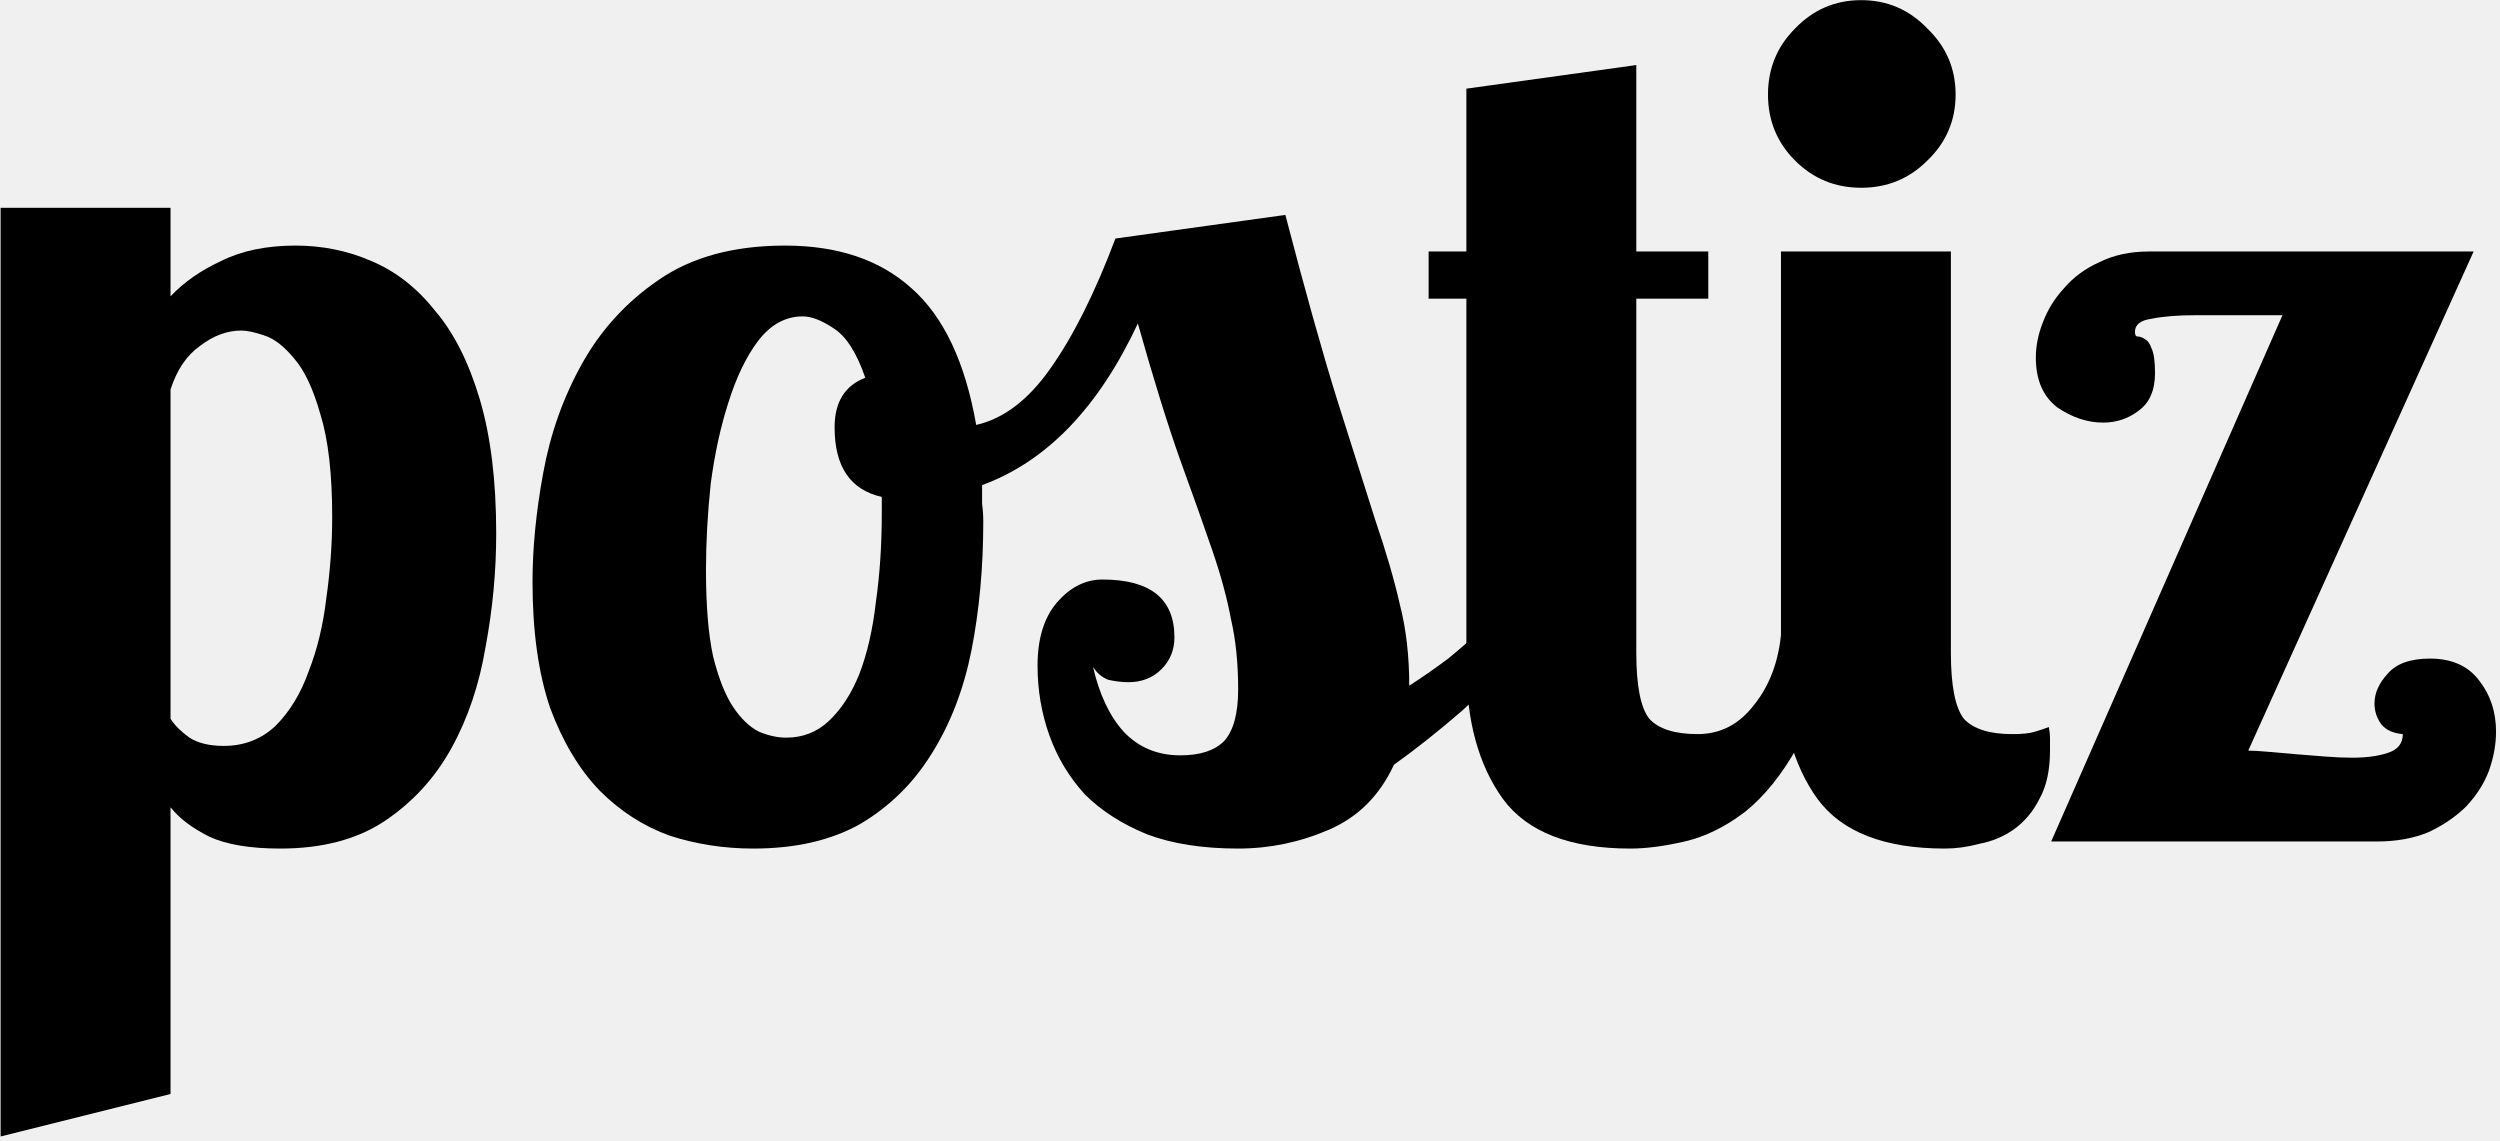
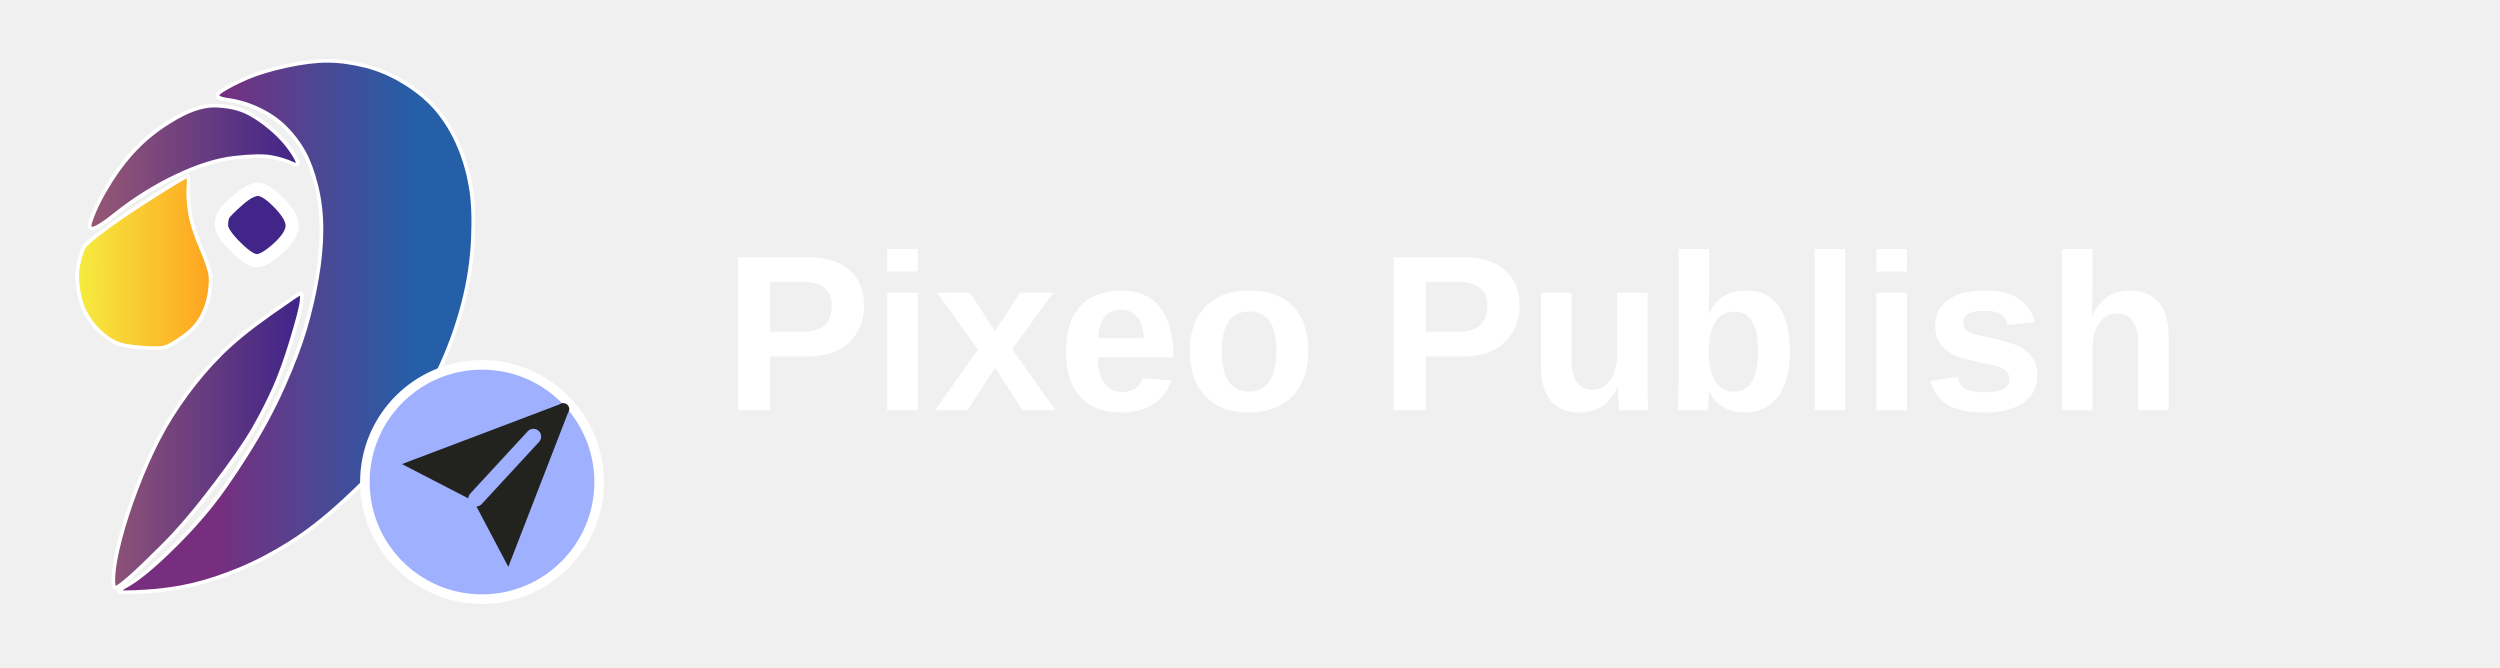
- <svg xmlns="http://www.w3.org/2000/svg" width="366" height="167" viewBox="0 0 366 167" fill="none">
-   <path d="M24.966 30.426V43.383C26.924 41.309 29.4 39.582 32.394 38.2C35.389 36.703 39.016 35.954 43.277 35.954C47.193 35.954 50.878 36.703 54.333 38.2C57.904 39.697 61.013 42.116 63.662 45.456C66.426 48.68 68.614 52.999 70.226 58.412C71.839 63.825 72.645 70.389 72.645 78.105C72.645 83.633 72.127 89.161 71.09 94.689C70.169 100.217 68.499 105.169 66.08 109.546C63.662 113.922 60.38 117.492 56.234 120.256C52.203 122.905 47.136 124.23 41.032 124.23C36.655 124.23 33.2 123.654 30.667 122.502C28.133 121.235 26.233 119.796 24.966 118.183V160.162L0.09 166.381V30.426H24.966ZM32.74 109.2C35.734 109.2 38.268 108.221 40.341 106.264C42.414 104.191 44.026 101.542 45.178 98.317C46.444 95.092 47.308 91.522 47.769 87.607C48.345 83.576 48.633 79.603 48.633 75.687C48.633 69.353 48.057 64.343 46.905 60.657C45.869 56.972 44.602 54.266 43.105 52.538C41.608 50.696 40.11 49.544 38.613 49.083C37.231 48.623 36.137 48.392 35.331 48.392C33.258 48.392 31.242 49.141 29.285 50.638C27.327 52.02 25.887 54.151 24.966 57.03V105.227C25.542 106.148 26.463 107.07 27.73 107.991C28.997 108.797 30.667 109.2 32.74 109.2Z" fill="currentColor" />
-   <path d="M188.176 31.463C191.055 42.519 193.588 51.559 195.777 58.584C197.965 65.495 199.807 71.311 201.305 76.032C202.917 80.754 204.126 84.9 204.932 88.47C205.854 92.04 206.314 96.014 206.314 100.39C208.272 99.123 210.172 97.799 212.015 96.417C213.858 94.92 215.413 93.538 216.679 92.271H223.935C220.825 96.993 217.543 100.908 214.088 104.018C210.633 107.012 207.293 109.661 204.069 111.964C201.996 116.456 198.829 119.623 194.567 121.466C190.306 123.308 185.872 124.23 181.266 124.23C176.083 124.23 171.649 123.539 167.964 122.157C164.279 120.659 161.227 118.702 158.808 116.283C156.505 113.749 154.777 110.87 153.626 107.646C152.474 104.421 151.898 101.023 151.898 97.453C151.898 93.538 152.819 90.486 154.662 88.297C156.62 85.994 158.866 84.843 161.399 84.843C168.424 84.843 171.937 87.664 171.937 93.307C171.937 95.15 171.304 96.705 170.037 97.972C168.77 99.238 167.158 99.872 165.2 99.872C164.278 99.872 163.3 99.757 162.263 99.526C161.342 99.181 160.593 98.547 160.017 97.626C160.939 101.657 162.436 104.824 164.509 107.127C166.697 109.431 169.461 110.582 172.801 110.582C175.68 110.582 177.811 109.891 179.193 108.509C180.575 107.012 181.266 104.478 181.266 100.908C181.266 97.108 180.92 93.71 180.229 90.716C179.653 87.607 178.732 84.209 177.465 80.524C176.198 76.838 174.644 72.462 172.801 67.395C170.958 62.212 168.885 55.533 166.582 47.356C160.823 59.679 153.222 67.567 143.779 71.022C143.779 71.944 143.779 72.865 143.779 73.787C143.894 74.593 143.952 75.457 143.952 76.378C143.952 83.058 143.376 89.334 142.224 95.208C141.072 100.966 139.115 106.033 136.351 110.41C133.702 114.671 130.247 118.068 125.986 120.602C121.724 123.02 116.484 124.23 110.265 124.23C106.004 124.23 101.916 123.596 98 122.329C94.2 120.947 90.802 118.759 87.808 115.765C84.813 112.655 82.395 108.624 80.552 103.672C78.825 98.605 77.961 92.444 77.961 85.188C77.961 80.236 78.479 74.938 79.516 69.295C80.552 63.537 82.453 58.181 85.216 53.229C87.981 48.277 91.723 44.189 96.445 40.964C101.282 37.624 107.444 35.954 114.93 35.954C122.646 35.954 128.807 38.027 133.414 42.173C138.136 46.319 141.303 52.999 142.915 62.212C146.946 61.291 150.574 58.527 153.798 53.92C157.138 49.198 160.305 42.864 163.3 34.918L188.176 31.463ZM115.102 107.991C117.521 107.991 119.594 107.185 121.321 105.573C123.164 103.845 124.661 101.542 125.813 98.663C126.964 95.668 127.771 92.156 128.231 88.125C128.807 84.094 129.095 79.718 129.095 74.996V72.75C124.488 71.713 122.185 68.316 122.185 62.558C122.185 58.872 123.682 56.454 126.677 55.302C125.41 51.617 123.855 49.198 122.012 48.047C120.285 46.895 118.788 46.319 117.521 46.319C114.987 46.319 112.799 47.529 110.956 49.947C109.229 52.25 107.789 55.245 106.638 58.93C105.486 62.5 104.622 66.473 104.046 70.85C103.586 75.226 103.355 79.43 103.355 83.46C103.355 88.643 103.701 92.847 104.392 96.071C105.198 99.296 106.177 101.772 107.329 103.5C108.48 105.227 109.747 106.436 111.129 107.127C112.511 107.703 113.835 107.991 115.102 107.991Z" fill="currentColor" />
-   <path d="M239.554 9.523V36.818H250.092V43.728H239.554V95.553C239.554 100.39 240.187 103.615 241.454 105.227C242.836 106.724 245.197 107.473 248.537 107.473C251.877 107.473 254.641 106.033 256.829 103.154C259.132 100.275 260.457 96.647 260.802 92.271H268.058C267.136 99.296 265.524 104.939 263.221 109.2C260.917 113.346 258.326 116.571 255.447 118.874C252.568 121.062 249.631 122.502 246.637 123.193C243.642 123.884 240.993 124.23 238.69 124.23C229.822 124.23 223.603 121.811 220.033 116.974C216.463 112.022 214.678 105.515 214.678 97.453V43.728H209.15V36.818H214.678V12.979L239.554 9.523Z" fill="currentColor" />
-   <path d="M258.833 13.842C258.833 10.042 260.158 6.817 262.806 4.168C265.455 1.404 268.68 0.022 272.48 0.022C276.281 0.022 279.506 1.404 282.154 4.168C284.918 6.817 286.3 10.042 286.3 13.842C286.3 17.643 284.918 20.867 282.154 23.516C279.506 26.165 276.281 27.489 272.48 27.489C268.68 27.489 265.455 26.165 262.806 23.516C260.158 20.867 258.833 17.643 258.833 13.842ZM285.609 36.818V95.553C285.609 100.39 286.243 103.615 287.51 105.227C288.892 106.724 291.253 107.473 294.592 107.473C296.09 107.473 297.184 107.358 297.875 107.127C298.681 106.897 299.372 106.667 299.948 106.436C300.063 107.012 300.12 107.588 300.12 108.164C300.12 108.74 300.12 109.315 300.12 109.891C300.12 112.77 299.602 115.131 298.566 116.974C297.644 118.817 296.377 120.314 294.765 121.466C293.268 122.502 291.598 123.193 289.755 123.539C288.028 123.999 286.358 124.23 284.746 124.23C275.878 124.23 269.659 121.811 266.089 116.974C262.518 112.022 260.733 105.515 260.733 97.453V36.818H285.609ZM351.773 107.473C350.391 107.358 349.354 106.897 348.663 106.091C347.972 105.169 347.627 104.133 347.627 102.981C347.627 101.484 348.26 100.045 349.527 98.663C350.794 97.165 352.867 96.417 355.746 96.417C358.971 96.417 361.389 97.511 363.001 99.699C364.614 101.772 365.42 104.248 365.42 107.127C365.42 108.97 365.074 110.87 364.383 112.828C363.692 114.671 362.598 116.398 361.101 118.011C359.604 119.508 357.761 120.775 355.573 121.811C353.385 122.732 350.851 123.193 347.972 123.193H300.293L334.152 46.147H321.369C318.835 46.147 316.704 46.319 314.977 46.665C313.365 46.895 312.558 47.529 312.558 48.565C312.558 49.026 312.674 49.256 312.904 49.256C313.249 49.256 313.595 49.371 313.94 49.602C314.401 49.832 314.747 50.292 314.977 50.983C315.322 51.675 315.495 52.884 315.495 54.611C315.495 57.145 314.689 58.988 313.077 60.139C311.579 61.291 309.852 61.867 307.894 61.867C305.591 61.867 303.345 61.118 301.157 59.621C299.084 58.009 298.047 55.59 298.047 52.365C298.047 50.638 298.393 48.91 299.084 47.183C299.775 45.34 300.811 43.67 302.193 42.173C303.575 40.561 305.303 39.294 307.376 38.373C309.449 37.336 311.867 36.818 314.631 36.818H362.138L329.142 109.891C329.833 109.891 330.812 109.949 332.079 110.064C333.346 110.179 334.67 110.294 336.052 110.41C337.55 110.525 338.989 110.64 340.371 110.755C341.868 110.87 343.193 110.928 344.344 110.928C346.417 110.928 348.145 110.697 349.527 110.237C351.024 109.776 351.773 108.855 351.773 107.473Z" fill="currentColor" />
+ <svg xmlns="http://www.w3.org/2000/svg" width="719" height="192" viewBox="0 0 719 192" role="img" aria-label="Pixeo Publish">
+   <g transform="translate(8 8) scale(.34375)">
+     <defs>
+       <linearGradient id="body" gradientUnits="userSpaceOnUse" x1="145" y1="200" x2="280" y2="200">
+         <stop stop-color="#772e7f" />
+         <stop offset="1" stop-color="#245fa8" />
+       </linearGradient>
+       <linearGradient id="plumage" gradientUnits="userSpaceOnUse" x1="60" y1="200" x2="199" y2="200">
+         <stop stop-color="#965775" />
+         <stop offset="1" stop-color="#412588" />
+       </linearGradient>
+       <linearGradient id="bill" gradientUnits="userSpaceOnUse" x1="51" y1="150" x2="138" y2="150">
+         <stop stop-color="#f5eb3f" />
+         <stop offset="1" stop-color="#fea621" />
+       </linearGradient>
+     </defs>
+     <g transform="translate(-20 3) scale(1.23)">
+       <path d="M192 23.5Q208 20 220 20Q232 20 246 23.5Q260 27 273.5 35.5Q287 44 295.5 54.5Q304 65 309.5 78Q315 91 317.5 105.5Q320 120 319 141.5Q318 163 312.5 184.5Q307 206 297.5 227Q288 248 277.5 264.5Q267 281 258.5 291.5Q250 302 231 319.5Q212 337 194.5 348Q177 359 160 366Q143 373 128 376.5Q113 380 96 381Q79 382 78.5 381Q78 380 83.5 377Q89 374 97.5 367Q106 360 118 348Q130 336 140.5 323Q151 310 165.5 287Q180 264 190 241.5Q200 219 205 202Q210 185 213 167.5Q216 150 216 134.5Q216 119 212.5 105Q209 91 204 82Q199 73 191.5 65.5Q184 58 173.5 53Q163 48 152 46.5Q141 45 148 40.5Q155 36 165.5 31.5Q176 27 192 23.5Z" fill="url(#body)" stroke="#fff" stroke-width="2.5" stroke-linejoin="round" />
+       <path d="M118.5 58Q133 50 144.5 50.5Q156 51 164 54.5Q172 58 181.5 66Q191 74 197 83.5Q203 93 196.5 90Q190 87 182 85.5Q174 84 156.5 86Q139 88 117 98.5Q95 109 75 125Q55 141 59 129Q63 117 72.5 102Q82 87 93 76.5Q104 66 118.5 58Z" fill="url(#plumage)" stroke="#fff" stroke-width="2.5" stroke-linejoin="round" />
+       <path d="M102 112Q124 98 125 98.5Q126 99 125.5 106Q125 113 126.5 123Q128 133 134 147Q140 161 140.5 166.5Q141 172 139.5 180Q138 188 134 195Q130 202 121.5 208Q113 214 109 215Q105 216 92.5 215Q80 214 74.5 211Q69 208 64 203Q59 198 55.5 191.5Q52 185 50.5 175Q49 165 51 157Q53 149 54.5 146.5Q56 144 68 135Q80 126 102 112Z" fill="url(#bill)" stroke="#fff" stroke-width="2.5" stroke-linejoin="round" />
+       <path d="M159.5 114.5Q168 107 173.5 107.5Q179 108 188 117.5Q197 127 196 133.5Q195 140 186 148Q177 156 172 156Q167 156 157.5 146.5Q148 137 148 132Q148 127 149.5 124.5Q151 122 159.5 114.5Z" fill="#412588" stroke="#fff" stroke-width="9" stroke-linejoin="round" />
+       <path d="M180.5 192.5Q201 178 202 178Q203 178 202.5 183.5Q202 189 196 209Q190 229 184 242.5Q178 256 170 270Q162 284 143 309Q124 334 108.5 349.5Q93 365 85.5 371.5Q78 378 76 378.5Q74 379 74.5 370Q75 361 79 345.5Q83 330 90 311.5Q97 293 105 277.5Q113 262 124 247Q135 232 147.5 219.5Q160 207 180.5 192.5Z" fill="url(#plumage)" stroke="#fff" stroke-width="2.5" stroke-linejoin="round" />
+     </g>
+     <circle cx="380" cy="380" r="98" fill="#9fb0ff" stroke="#fff" stroke-width="8" />
+     <g fill="#22231f" color="#22231f">
+       <path d="m313 365 132-50a5 5 0 0 1 7 7l-50 129-29-55Z" />
+       <path d="m375 394 48-52" fill="none" stroke="#9fb0ff" stroke-width="13" stroke-linecap="round" />
+     </g>
+   </g>
+   <text x="208" y="118" fill="#fff" font-family="system-ui, -apple-system, Segoe UI, Arial, sans-serif" font-size="64" font-weight="700">Pixeo Publish</text>
</svg>
